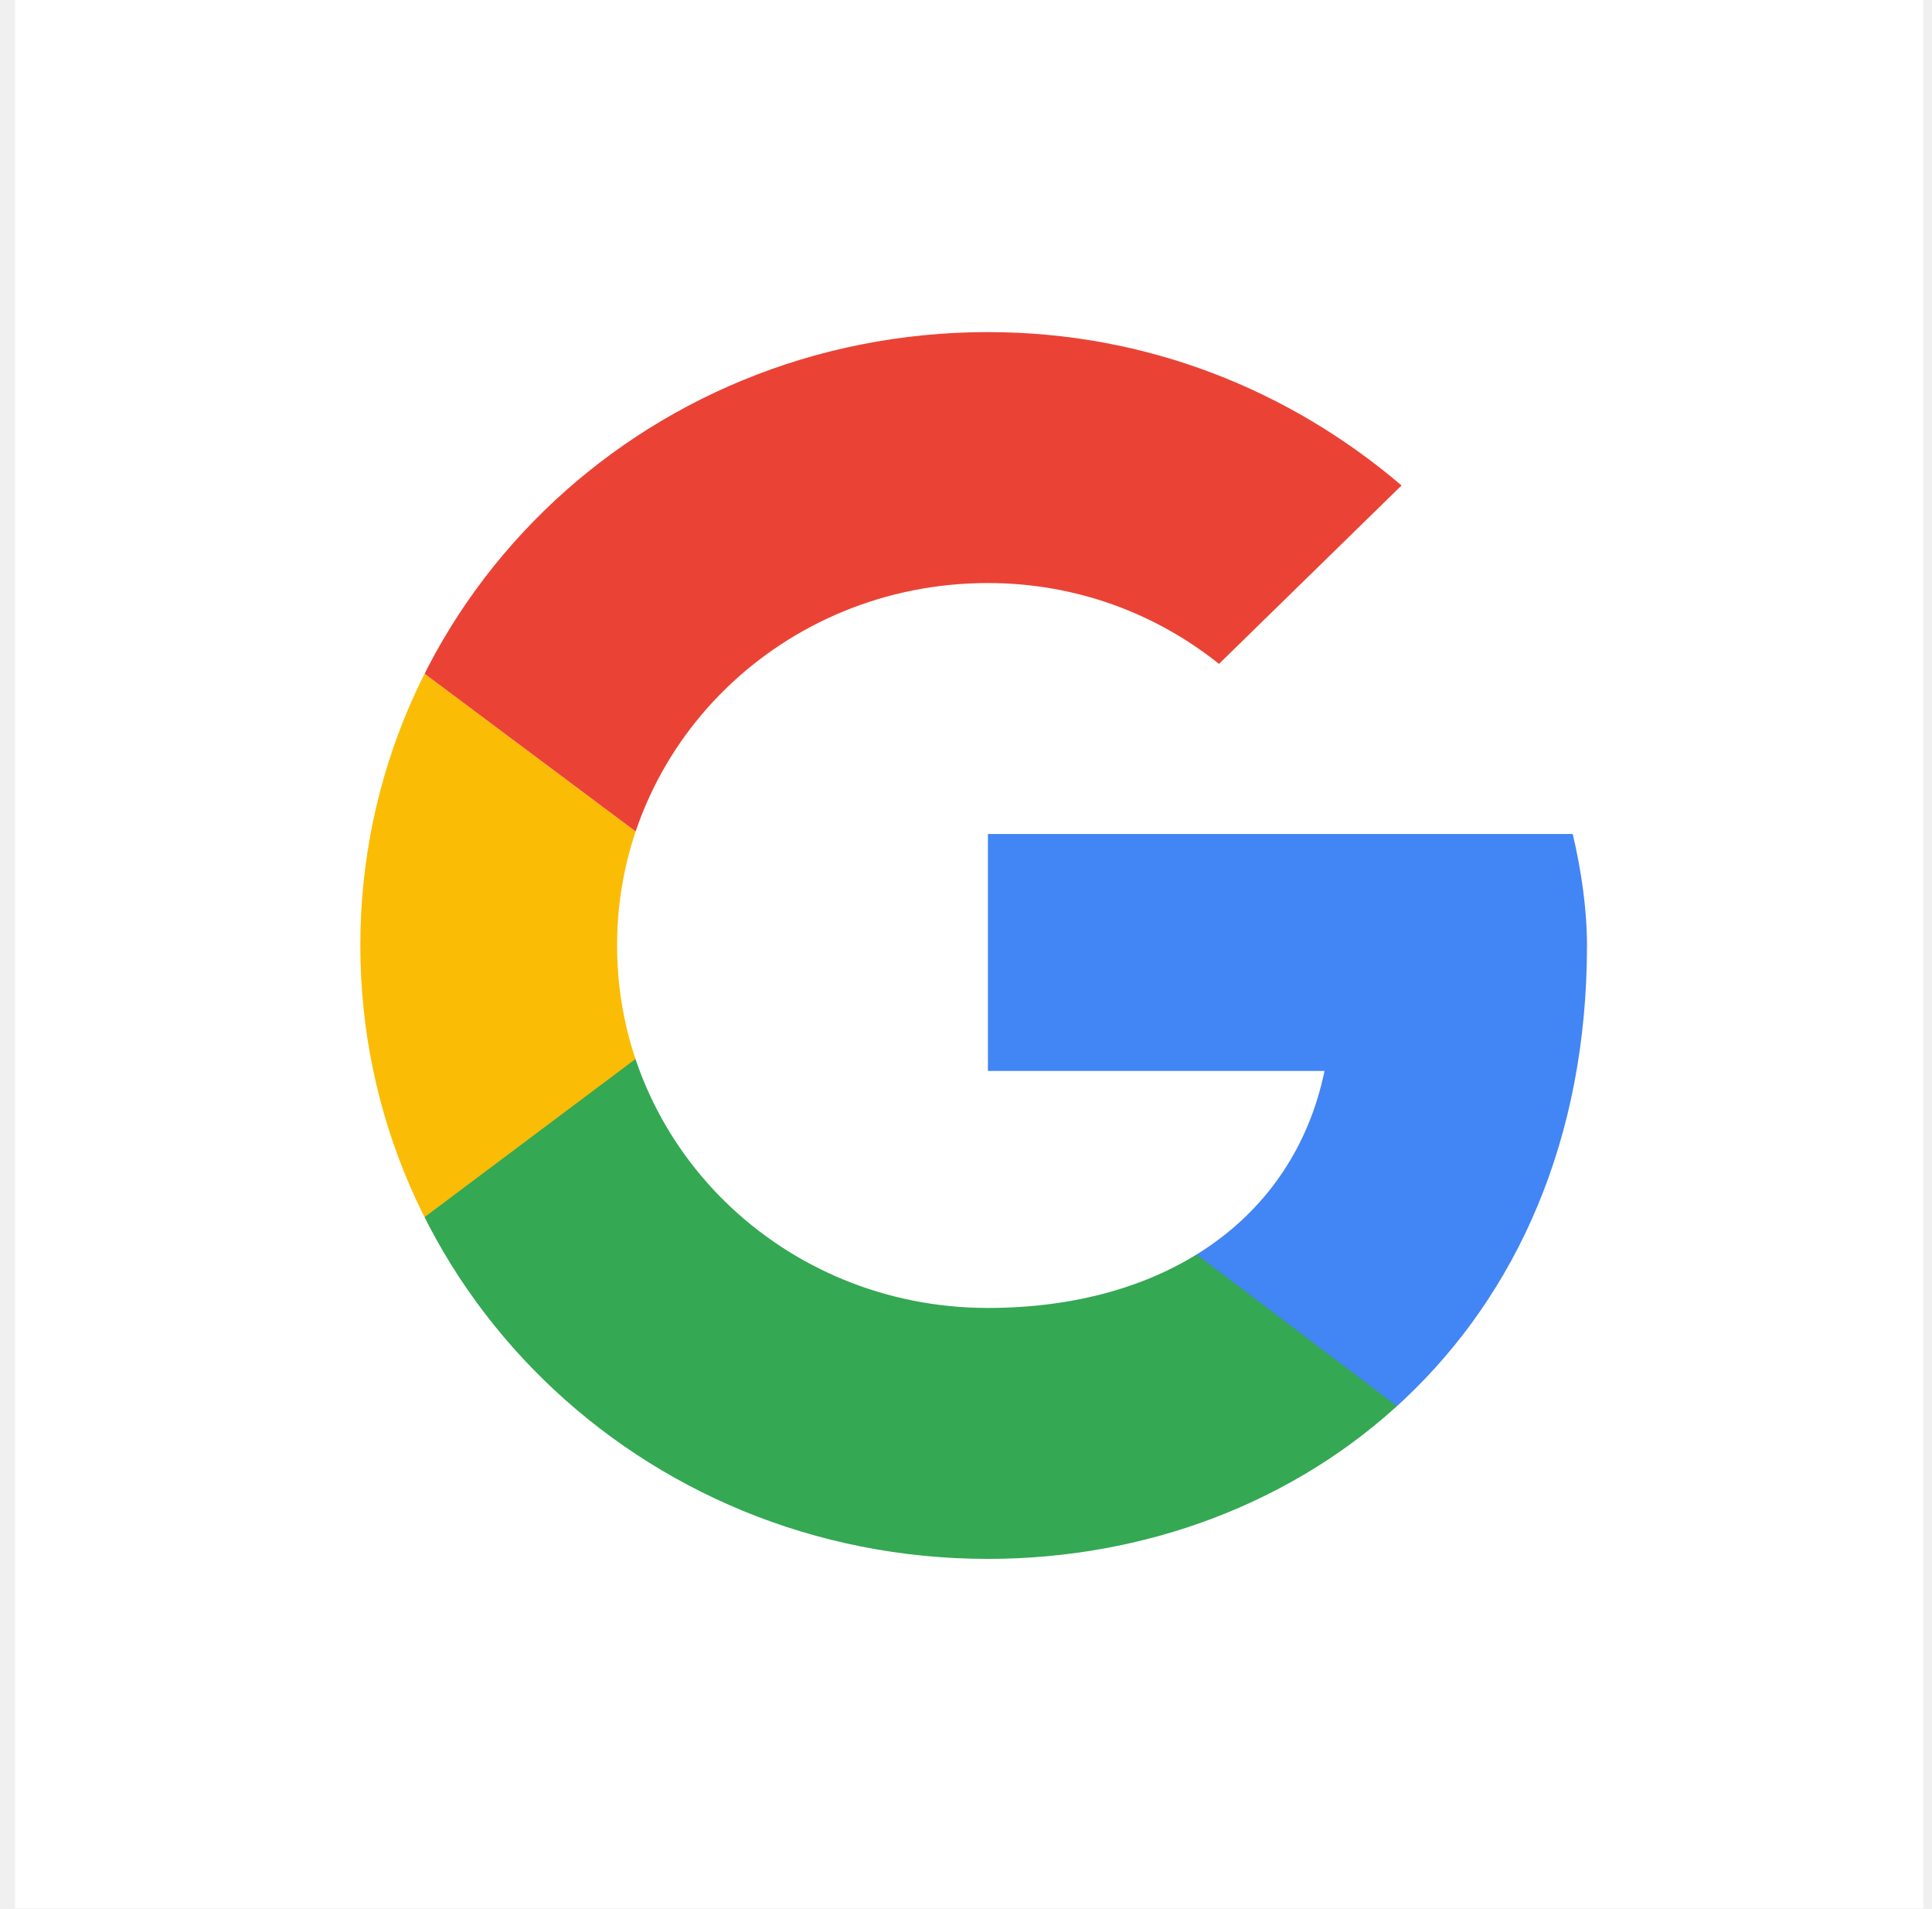
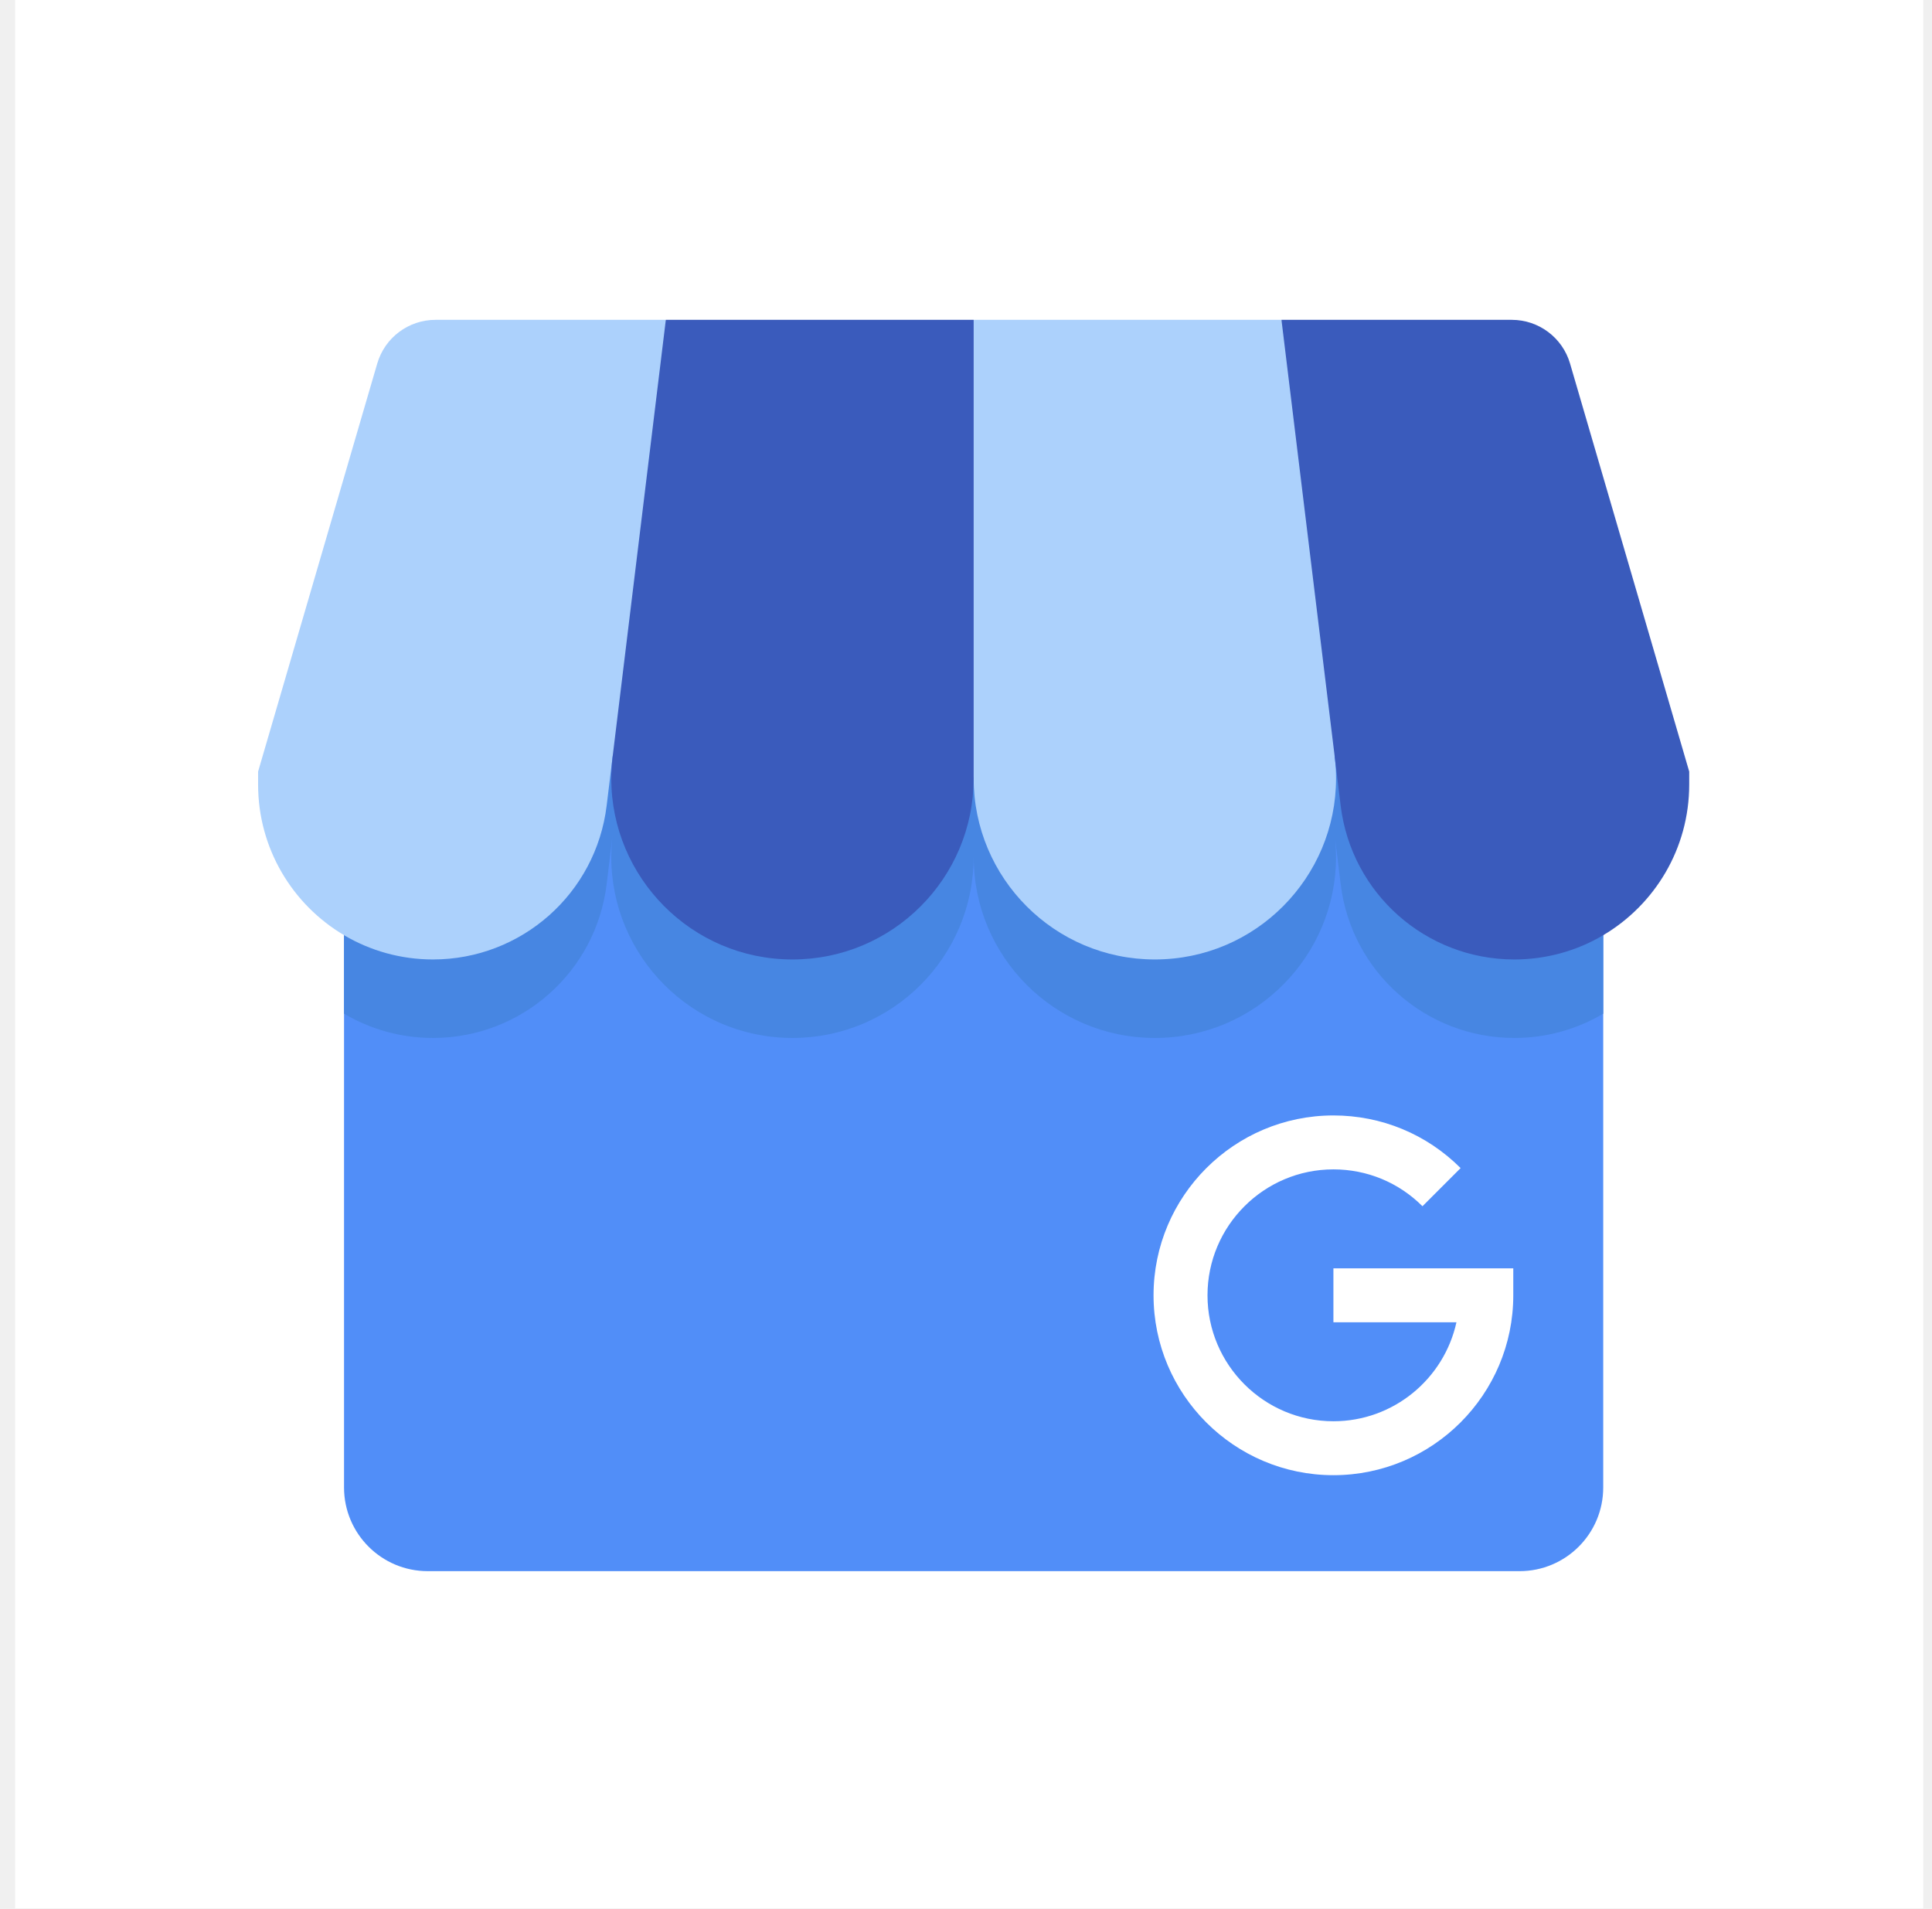
<svg xmlns="http://www.w3.org/2000/svg" width="81" height="80" viewBox="0 0 81 80" fill="none">
  <rect width="80" height="80" transform="translate(0.633545)" fill="white" />
-   <mask id="mask0_701_2390" style="mask-type:alpha" maskUnits="userSpaceOnUse" x="15" y="13" width="52" height="53">
-     <path d="M65.937 34.961H41.419V44.896H55.532C54.216 51.208 48.715 54.831 41.419 54.831C32.808 54.831 25.871 48.052 25.871 39.636C25.871 31.221 32.808 24.442 41.419 24.442C45.127 24.442 48.475 25.727 51.107 27.831L58.761 20.351C54.097 16.377 48.117 13.922 41.419 13.922C26.828 13.922 15.107 25.377 15.107 39.636C15.107 53.896 26.828 65.351 41.419 65.351C54.575 65.351 66.535 56 66.535 39.636C66.535 38.117 66.296 36.481 65.937 34.961Z" fill="white" />
-   </mask>
-   <g mask="url(#mask0_701_2390)">
-     <path d="M12.715 54.831V24.442L33.047 39.636L12.715 54.831Z" fill="#FBBC05" />
-     <path d="M12.715 24.442L33.047 39.636L41.419 32.507L70.123 27.948V11.585H12.715V24.442Z" fill="#EA4335" />
-     <path d="M12.715 54.831L48.595 27.948L58.044 29.117L70.123 11.585V67.688H12.715V54.831Z" fill="#34A853" />
-     <path d="M70.123 67.688L33.047 39.636L28.263 36.13L70.123 24.442V67.688Z" fill="#4285F4" />
+   <g clip-path="url(#clip0_701_2390)">
+     <path d="M67.216 33.244V62.356C67.216 64.295 65.647 65.865 63.707 65.865H17.934C15.995 65.865 14.424 64.294 14.424 62.356V33.244C15.517 33.891 16.792 34.262 18.154 34.262C20.008 34.262 21.715 33.57 23.015 32.418C24.317 31.268 25.209 29.655 25.433 27.816L25.684 25.759C25.648 26.068 25.628 26.377 25.628 26.68C25.628 30.806 28.982 34.262 33.224 34.262C37.42 34.262 40.821 30.861 40.821 26.667C40.821 30.861 44.22 34.262 48.416 34.262C52.661 34.262 56.014 30.806 56.014 26.677C56.014 26.377 55.996 26.074 55.958 25.767L56.208 27.816C56.433 29.655 57.325 31.268 58.625 32.418C59.926 33.57 61.634 34.262 63.486 34.262C64.848 34.262 66.124 33.891 67.216 33.244Z" fill="#518EF8" />
+     <path d="M67.217 38.978V42.495C66.124 43.142 64.848 43.513 63.487 43.513C61.634 43.513 59.926 42.821 58.625 41.669C57.326 40.519 56.433 38.906 56.209 37.067L55.958 35.018C55.996 35.325 56.014 35.629 56.014 35.928C56.014 40.058 52.661 43.513 48.416 43.513C44.221 43.513 40.821 40.112 40.821 35.918C40.821 40.112 37.42 43.513 33.225 43.513C28.983 43.513 25.628 40.058 25.628 35.931C25.628 35.628 25.648 35.319 25.684 35.01L25.434 37.067C25.209 38.906 24.317 40.519 23.016 41.669C21.715 42.821 20.008 43.513 18.154 43.513C16.793 43.513 15.518 43.142 14.425 42.495V38.978C15.518 39.625 16.793 39.996 18.154 39.996C20.008 39.996 21.715 39.304 23.016 38.152C24.317 37.002 25.209 35.389 25.434 33.55L25.684 31.493C25.648 31.802 25.628 32.111 25.628 32.414C25.628 36.541 28.983 39.996 33.225 39.996C37.42 39.996 40.821 36.595 40.821 32.401C40.821 36.595 44.221 39.996 48.416 39.996C52.661 39.996 56.014 36.541 56.014 32.411C56.014 32.111 55.996 31.808 55.958 31.501L56.209 33.55C56.433 35.389 57.326 37.002 58.625 38.152C59.926 39.304 61.634 39.996 63.487 39.996C64.848 39.996 66.124 39.625 67.217 38.978Z" fill="#4786E2" />
+     <path d="M55.958 31.727C55.996 32.035 56.014 32.338 56.014 32.638C56.014 36.767 52.661 40.222 48.416 40.222C44.221 40.222 40.821 36.821 40.821 32.627L37.203 23.797L40.821 13.407H53.726L57.605 23.809L55.957 31.708C55.958 31.714 55.958 31.721 55.958 31.727Z" fill="#ACD1FC" />
+     <path d="M27.915 13.408L31.273 24.823L25.686 31.708L25.434 33.776C25.209 35.615 24.317 37.228 23.016 38.379C21.715 39.53 20.008 40.222 18.154 40.222C16.793 40.222 15.517 39.851 14.424 39.205V39.203C12.267 37.928 10.821 35.577 10.821 32.889V32.345L15.816 15.24C16.133 14.154 17.128 13.408 18.259 13.408H27.915Z" fill="#ACD1FC" />
+     <path d="M67.216 39.205C66.123 39.851 64.848 40.222 63.487 40.222C61.634 40.222 59.926 39.53 58.625 38.379C57.326 37.228 56.433 35.615 56.208 33.776L55.958 31.727C55.958 31.721 55.958 31.713 55.957 31.708L53.726 13.408H63.381C64.512 13.408 65.508 14.154 65.825 15.24L70.821 32.345V32.889C70.821 35.577 69.374 37.928 67.216 39.205Z" fill="#3A5BBC" />
+     <path d="M40.821 13.408V32.627C40.821 36.821 37.42 40.222 33.225 40.222C28.982 40.222 25.628 36.767 25.628 32.641C25.628 32.338 25.648 32.029 25.684 31.72C25.684 31.715 25.686 31.712 25.686 31.708L27.915 13.408L40.821 13.408Z" fill="#3A5BBC" />
+     <path d="M55.904 61.842C51.746 61.842 48.363 58.459 48.363 54.301C48.363 50.143 51.746 46.761 55.904 46.761C57.919 46.761 59.813 47.545 61.237 48.968L59.638 50.567C58.641 49.571 57.315 49.022 55.904 49.022C52.993 49.022 50.625 51.39 50.625 54.301C50.625 57.212 52.993 59.581 55.904 59.581C58.427 59.581 60.542 57.801 61.062 55.432H55.904V53.17H63.445V54.301C63.445 58.459 60.062 61.842 55.904 61.842Z" fill="white" />
  </g>
+   <defs>
+     <clipPath id="clip0_701_2390">
+       <rect width="60" height="60" fill="white" transform="translate(10.821 9.63647)" />
+     </clipPath>
+   </defs>
</svg>
